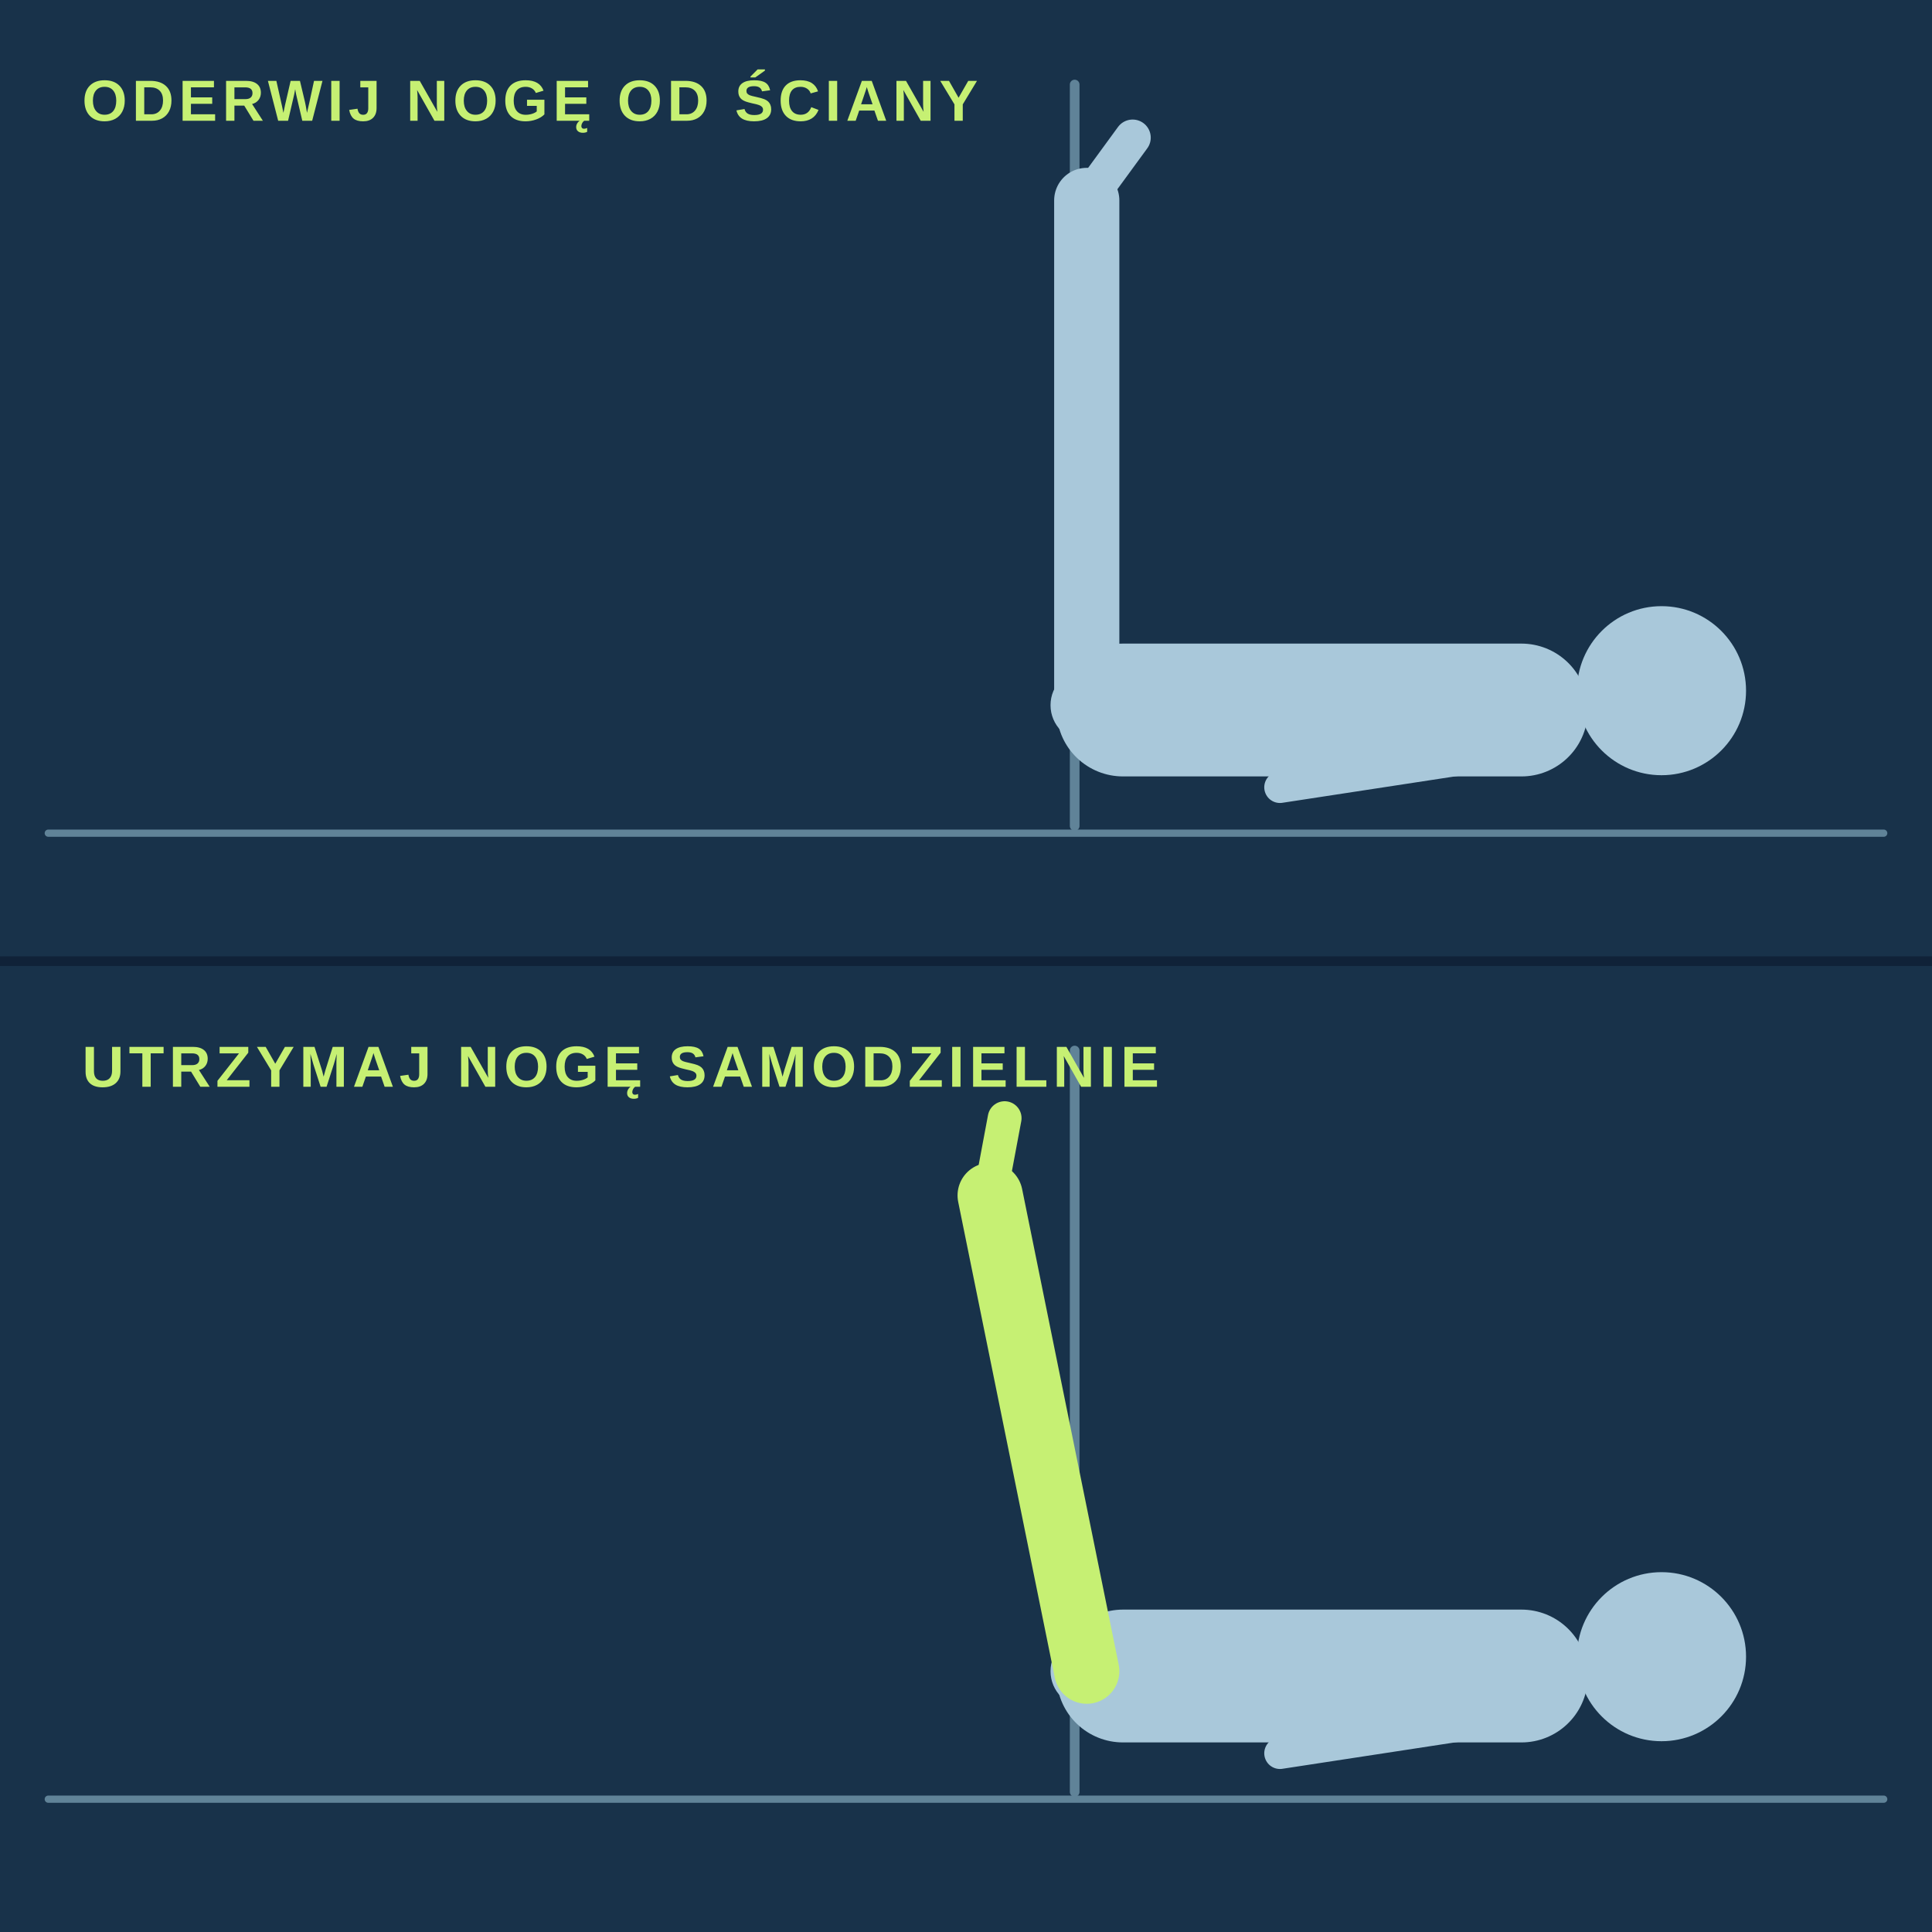
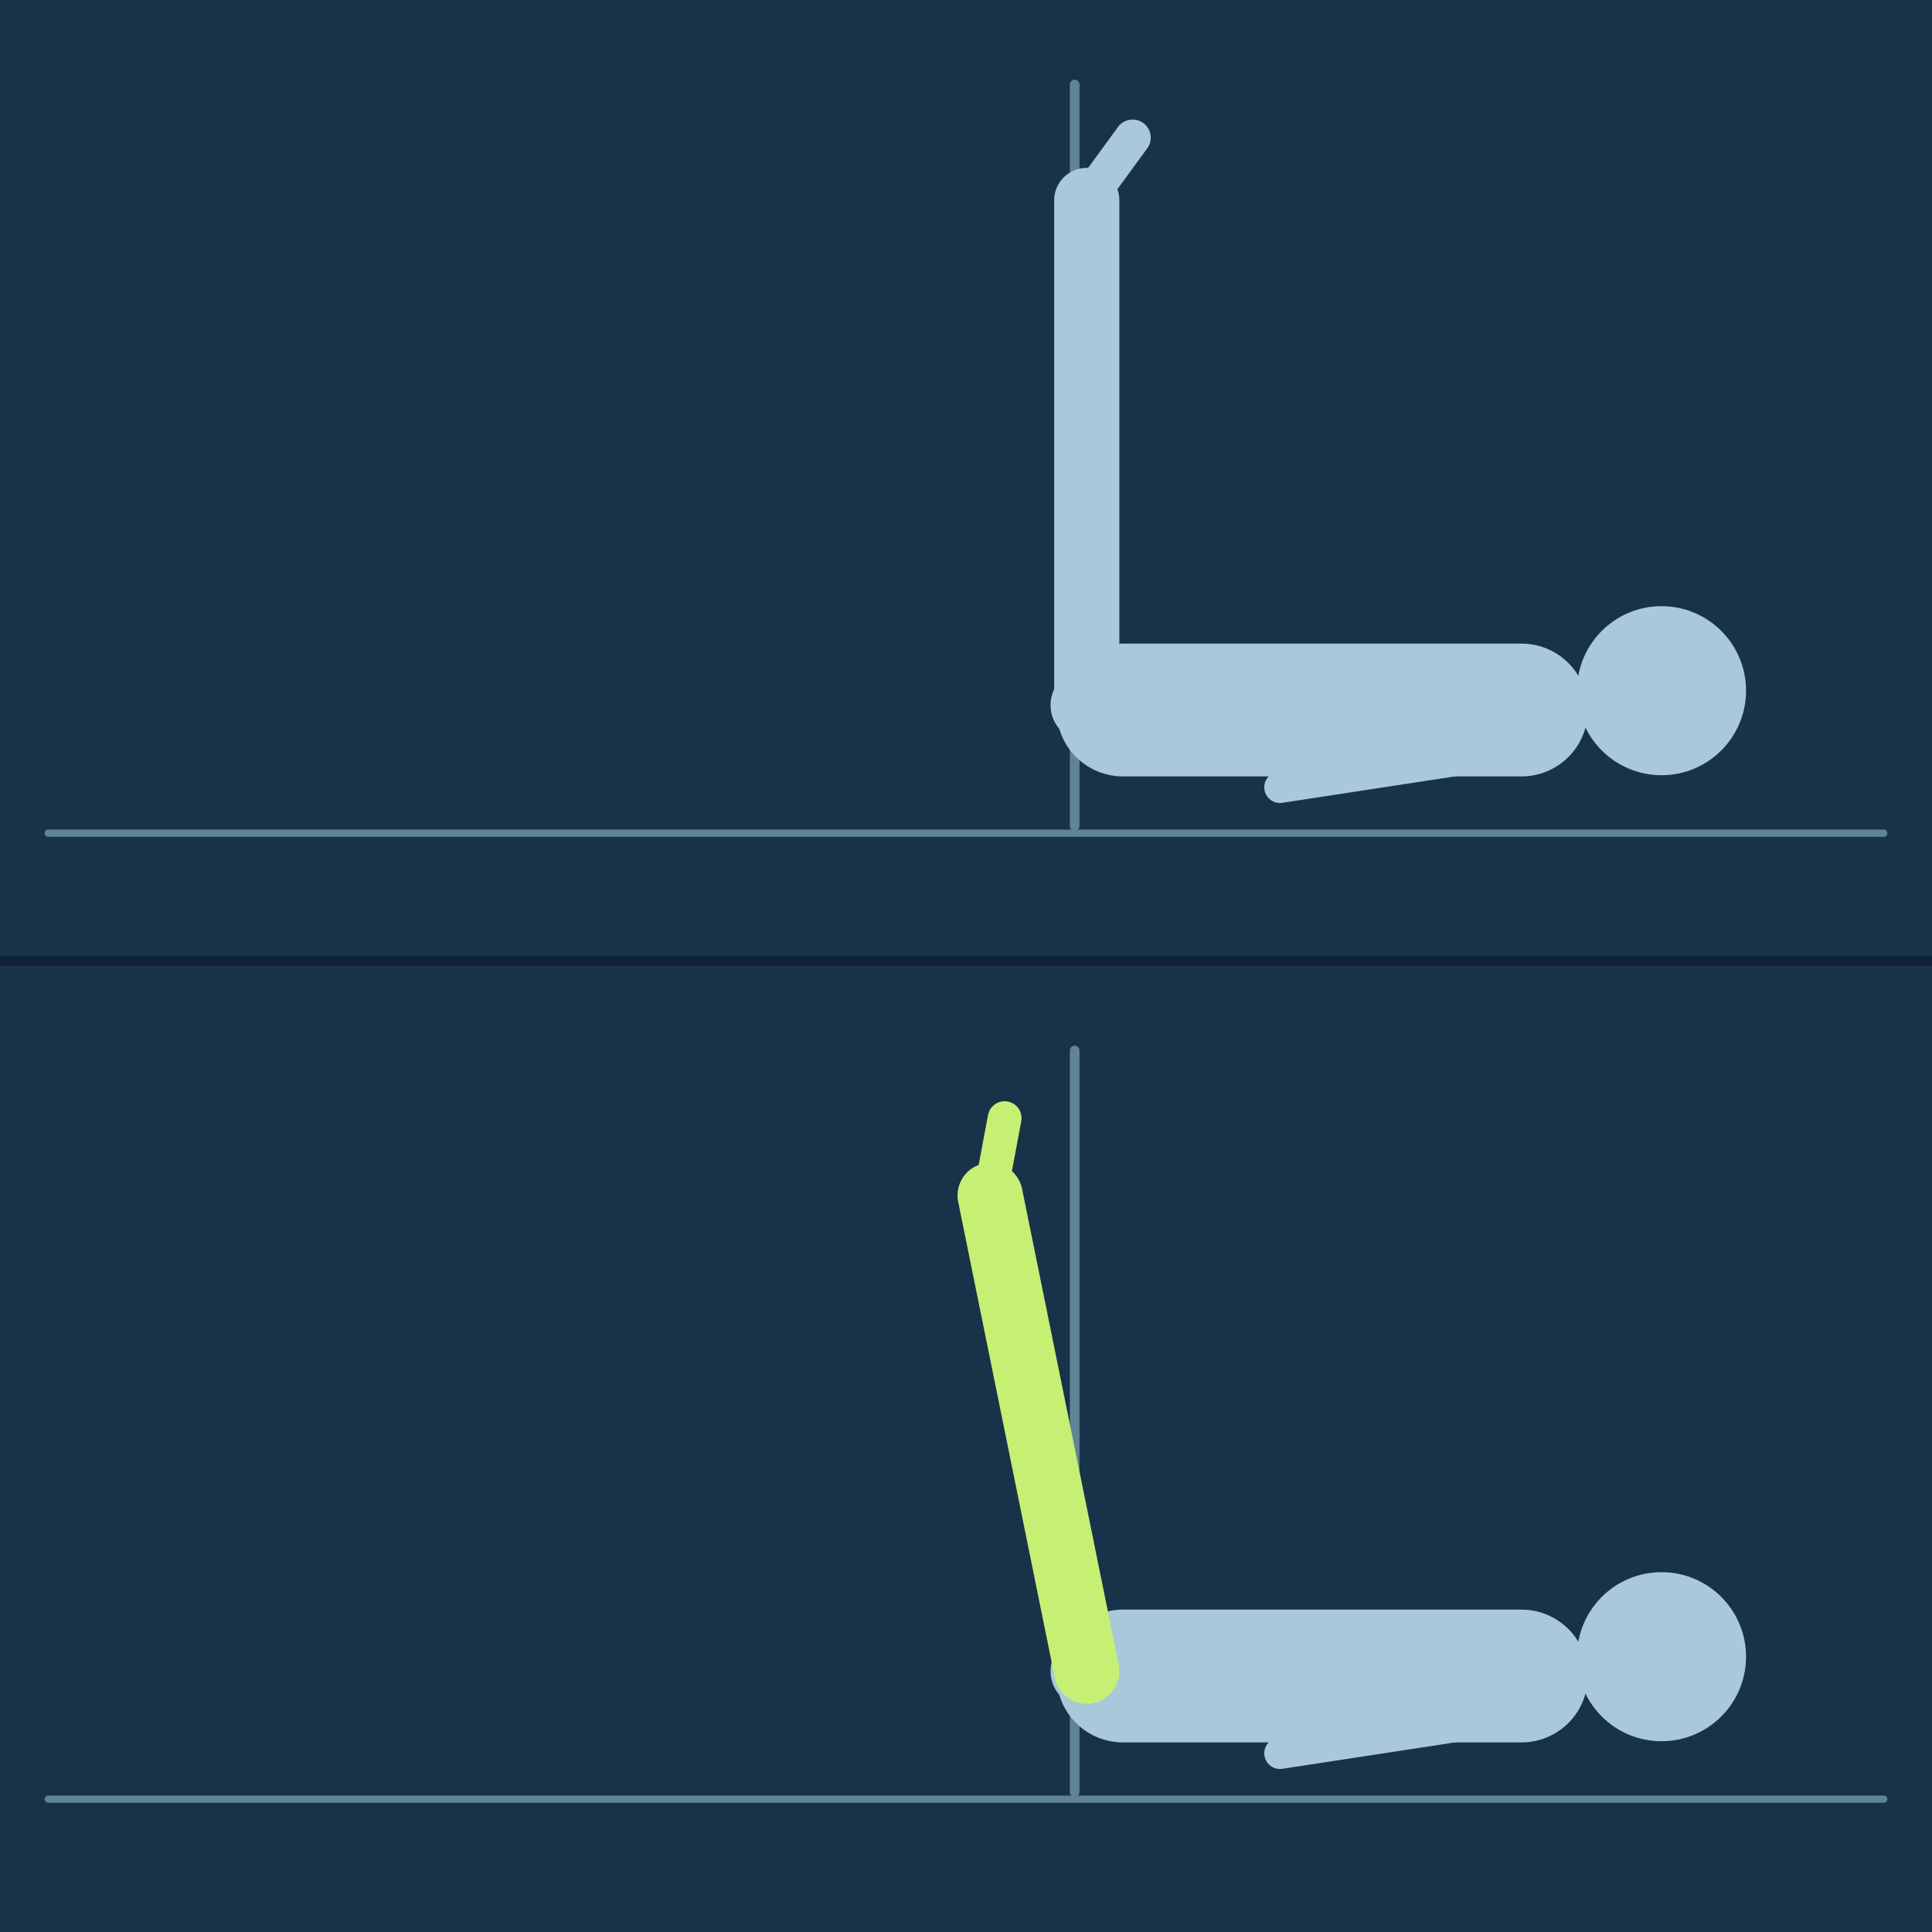
<svg xmlns="http://www.w3.org/2000/svg" viewBox="0 0 800 800" role="img">
  <g transform="translate(0 0)">
    <rect width="800" height="400" fill="#18324a" />
    <line x1="20" y1="345" x2="780" y2="345" stroke="#608398" stroke-width="3" stroke-linecap="round" />
    <line x1="445" y1="35" x2="445" y2="342" stroke="#608398" stroke-width="4" stroke-linecap="round" />
    <line x1="465" y1="294" x2="630" y2="294" stroke="#a9c8da" stroke-width="55" stroke-linecap="round" />
    <circle cx="688" cy="286" r="35" fill="#a9c8da" />
    <line x1="615" y1="313" x2="530" y2="326" stroke="#a9c8da" stroke-width="13" stroke-linecap="round" />
    <line x1="450" y1="292" x2="450" y2="83" stroke="#a9c8da" stroke-width="27" stroke-linecap="round" />
    <line x1="450" y1="83" x2="469" y2="57" stroke="#a9c8da" stroke-width="15" stroke-linecap="round" />
    <circle cx="450" cy="292" r="15" fill="#a9c8da" />
-     <text x="34" y="50" fill="#c6f073" font-family="Arial,sans-serif" font-weight="700" font-size="24" letter-spacing="2">ODERWIJ NOGĘ OD ŚCIANY</text>
  </g>
  <rect y="396" width="800" height="8" fill="#102238" />
  <g transform="translate(0 400)">
    <rect width="800" height="400" fill="#18324a" />
    <line x1="20" y1="345" x2="780" y2="345" stroke="#608398" stroke-width="3" stroke-linecap="round" />
    <line x1="445" y1="35" x2="445" y2="342" stroke="#608398" stroke-width="4" stroke-linecap="round" />
    <line x1="465" y1="294" x2="630" y2="294" stroke="#a9c8da" stroke-width="55" stroke-linecap="round" />
    <circle cx="688" cy="286" r="35" fill="#a9c8da" />
    <line x1="615" y1="313" x2="530" y2="326" stroke="#a9c8da" stroke-width="13" stroke-linecap="round" />
    <circle cx="450" cy="292" r="15" fill="#a9c8da" />
    <line x1="450" y1="292" x2="410" y2="95" stroke="#c6f073" stroke-width="27" stroke-linecap="round" />
    <line x1="410" y1="95" x2="416" y2="63" stroke="#c6f073" stroke-width="14" stroke-linecap="round" />
-     <text x="34" y="50" fill="#c6f073" font-family="Arial,sans-serif" font-weight="700" font-size="24" letter-spacing="2">UTRZYMAJ NOGĘ SAMODZIELNIE</text>
  </g>
</svg>
